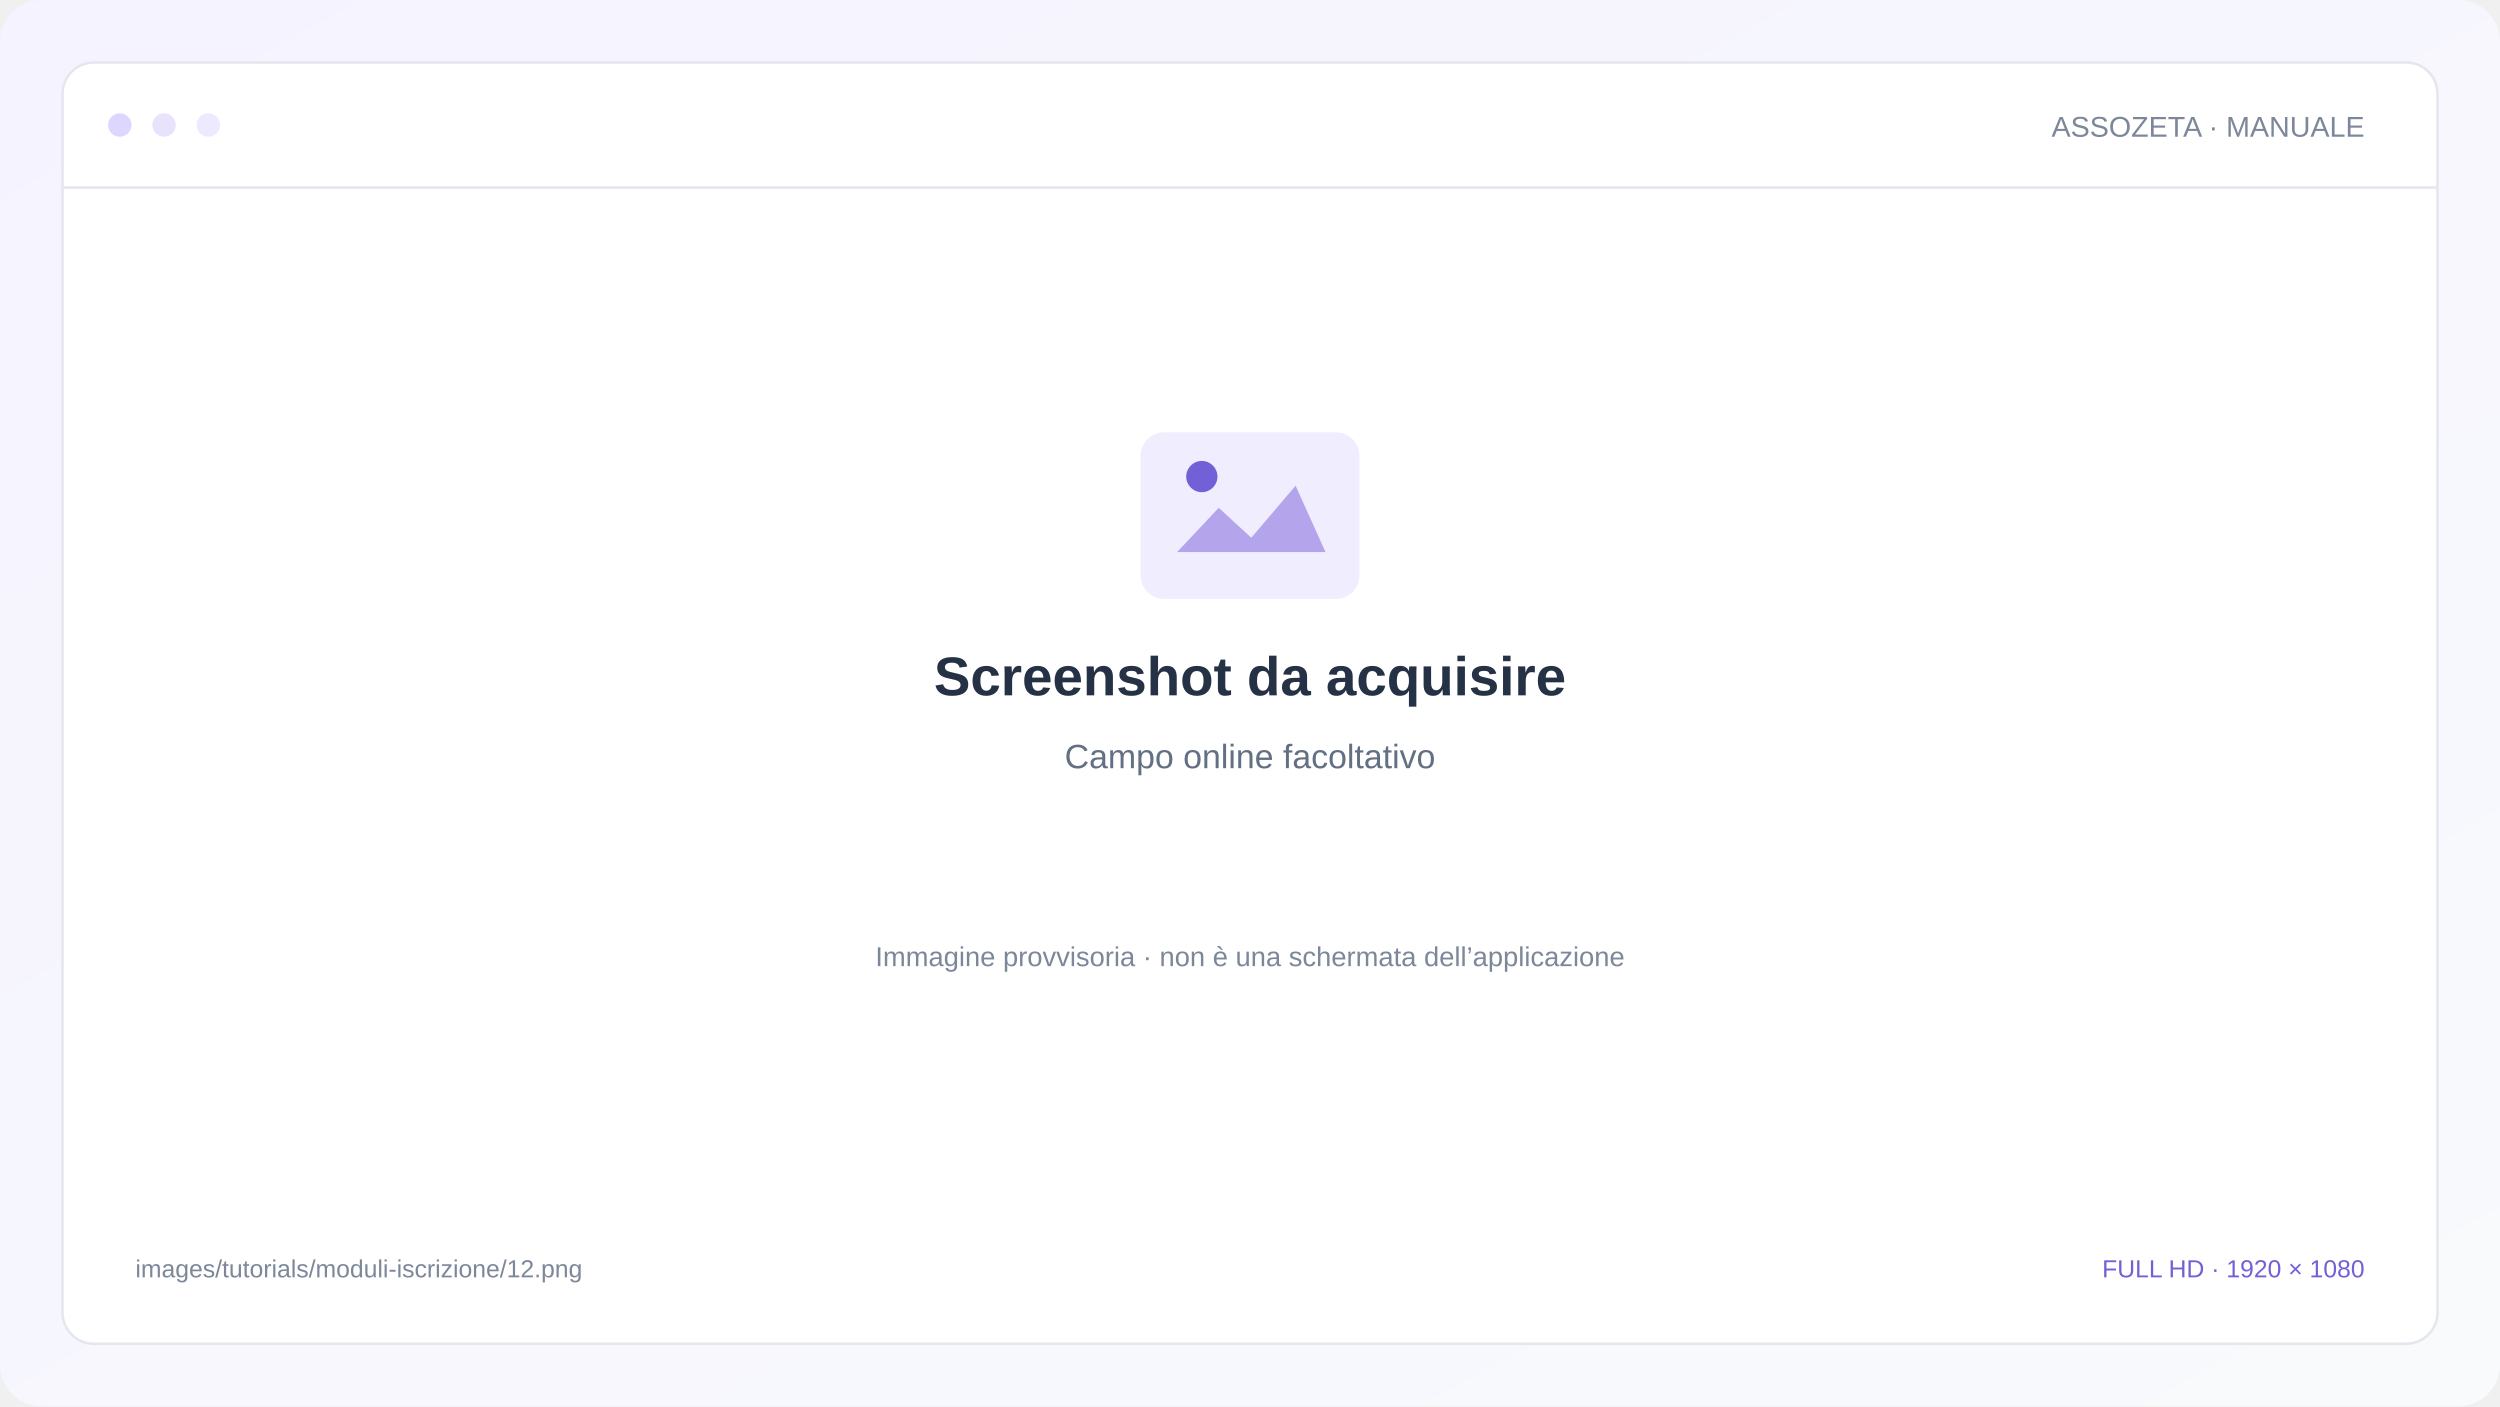
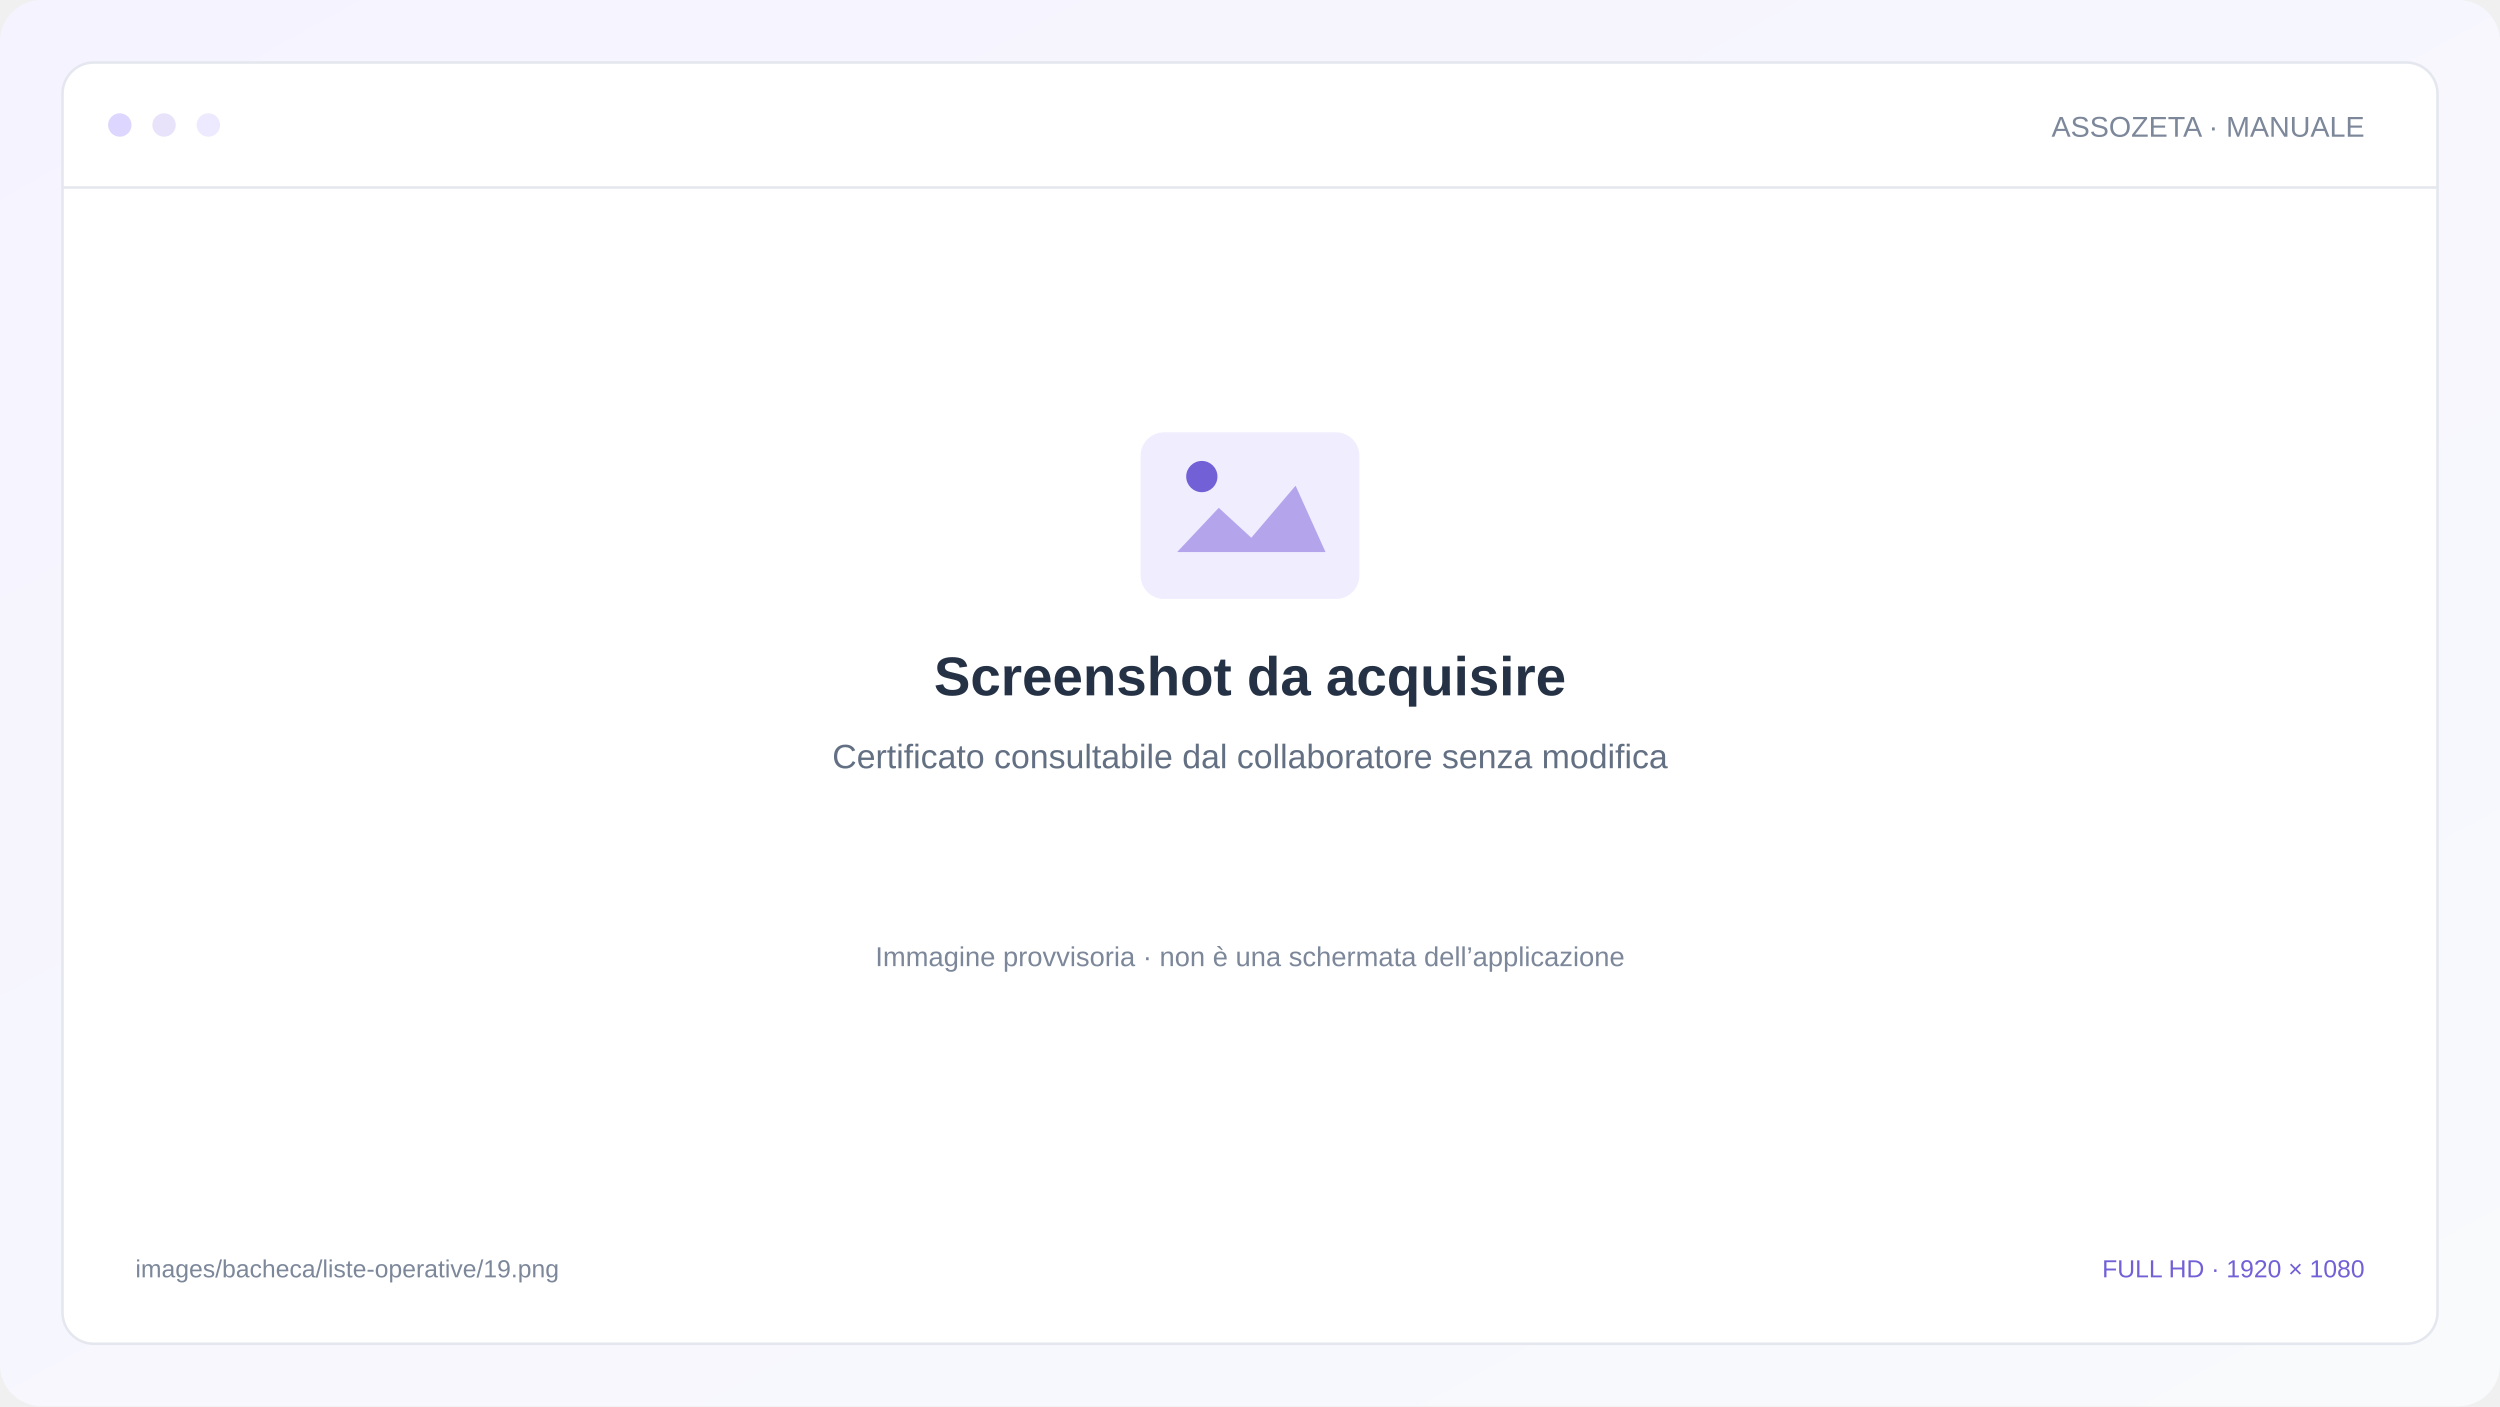
<svg xmlns="http://www.w3.org/2000/svg" width="1920" height="1080" viewBox="0 0 1920 1080" data-assozeta-manuale-placeholder="true" role="img" aria-labelledby="title description">
  <defs>
    <linearGradient id="surface" x2="1" y2="1">
      <stop stop-color="#f5f3ff" />
      <stop offset="1" stop-color="#f8fafc" />
    </linearGradient>
  </defs>
  <rect width="1920" height="1080" rx="32" fill="url(#surface)" />
  <rect x="48" y="48" width="1824" height="984" rx="24" fill="#fff" stroke="#e5e7ef" stroke-width="2" />
  <path d="M48 144H1872" stroke="#e5e7ef" stroke-width="2" />
  <circle cx="92" cy="96" r="9" fill="#ddd6fe" />
  <circle cx="126" cy="96" r="9" fill="#e8e3fa" />
  <circle cx="160" cy="96" r="9" fill="#ede9fe" />
  <text x="1816" y="105" text-anchor="end" font-family="Arial, sans-serif" font-size="22" fill="#7c879a">ASSOZETA · MANUALE</text>
  <rect x="876" y="332" width="168" height="128" rx="18" fill="#f0edff" />
  <path d="M904 424l32-34 25 23 34-40 23 51H904z" fill="#b4a4ec" />
  <circle cx="923" cy="366" r="12" fill="#7160d6" />
  <text x="960" y="534" text-anchor="middle" font-family="Arial, sans-serif" font-size="42" font-weight="700" fill="#253145">Screenshot da acquisire</text>
  <text x="960" y="590" text-anchor="middle" font-family="Arial, sans-serif" font-size="26" fill="#637083">
-     <tspan x="960" dy="0">Campo online facoltativo</tspan>
+     <tspan x="960" dy="0">Certificato consultabile dal collaboratore senza modifica</tspan>
  </text>
  <text x="960" y="742" text-anchor="middle" font-family="Arial, sans-serif" font-size="21" fill="#7c879a">Immagine provvisoria · non è una schermata dell’applicazione</text>
-   <text x="104" y="981" font-family="Arial, sans-serif" font-size="19" fill="#7c879a">images/tutorials/moduli-iscrizione/12.png</text>
+   <text x="104" y="981" font-family="Arial, sans-serif" font-size="19" fill="#7c879a">images/bacheca/liste-operative/19.png</text>
  <text x="1816" y="981" text-anchor="end" font-family="Arial, sans-serif" font-size="19" fill="#7160d6">FULL HD · 1920 × 1080</text>
</svg>
